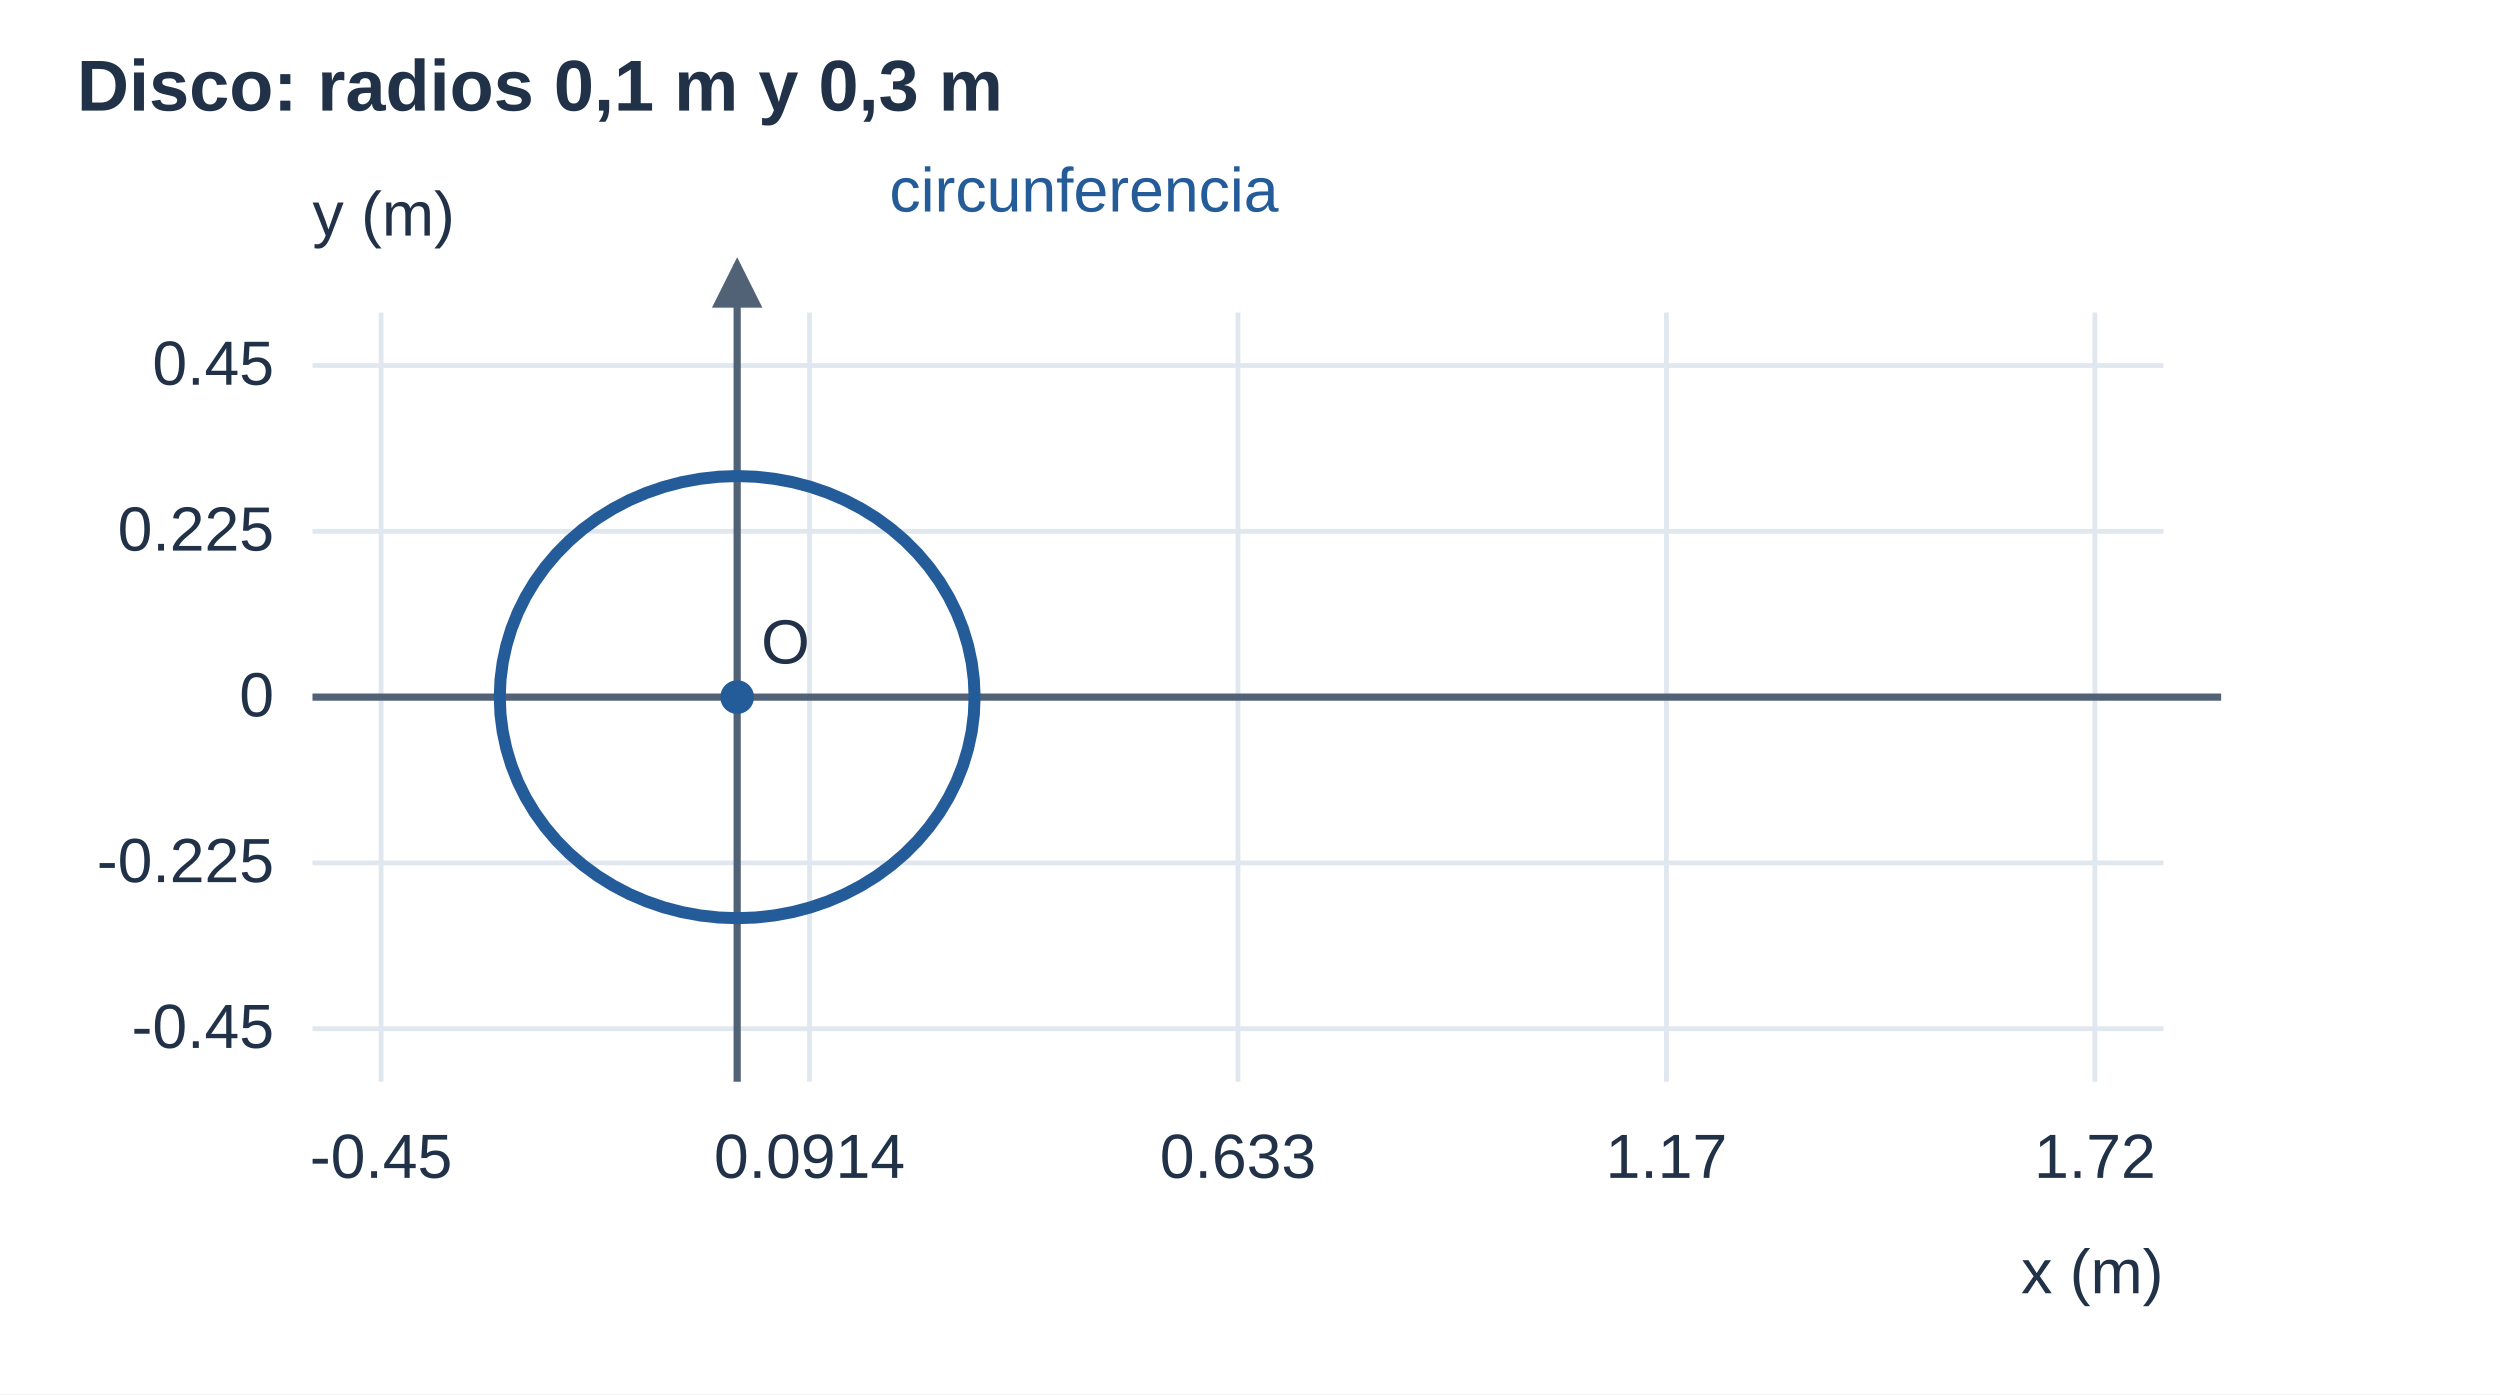
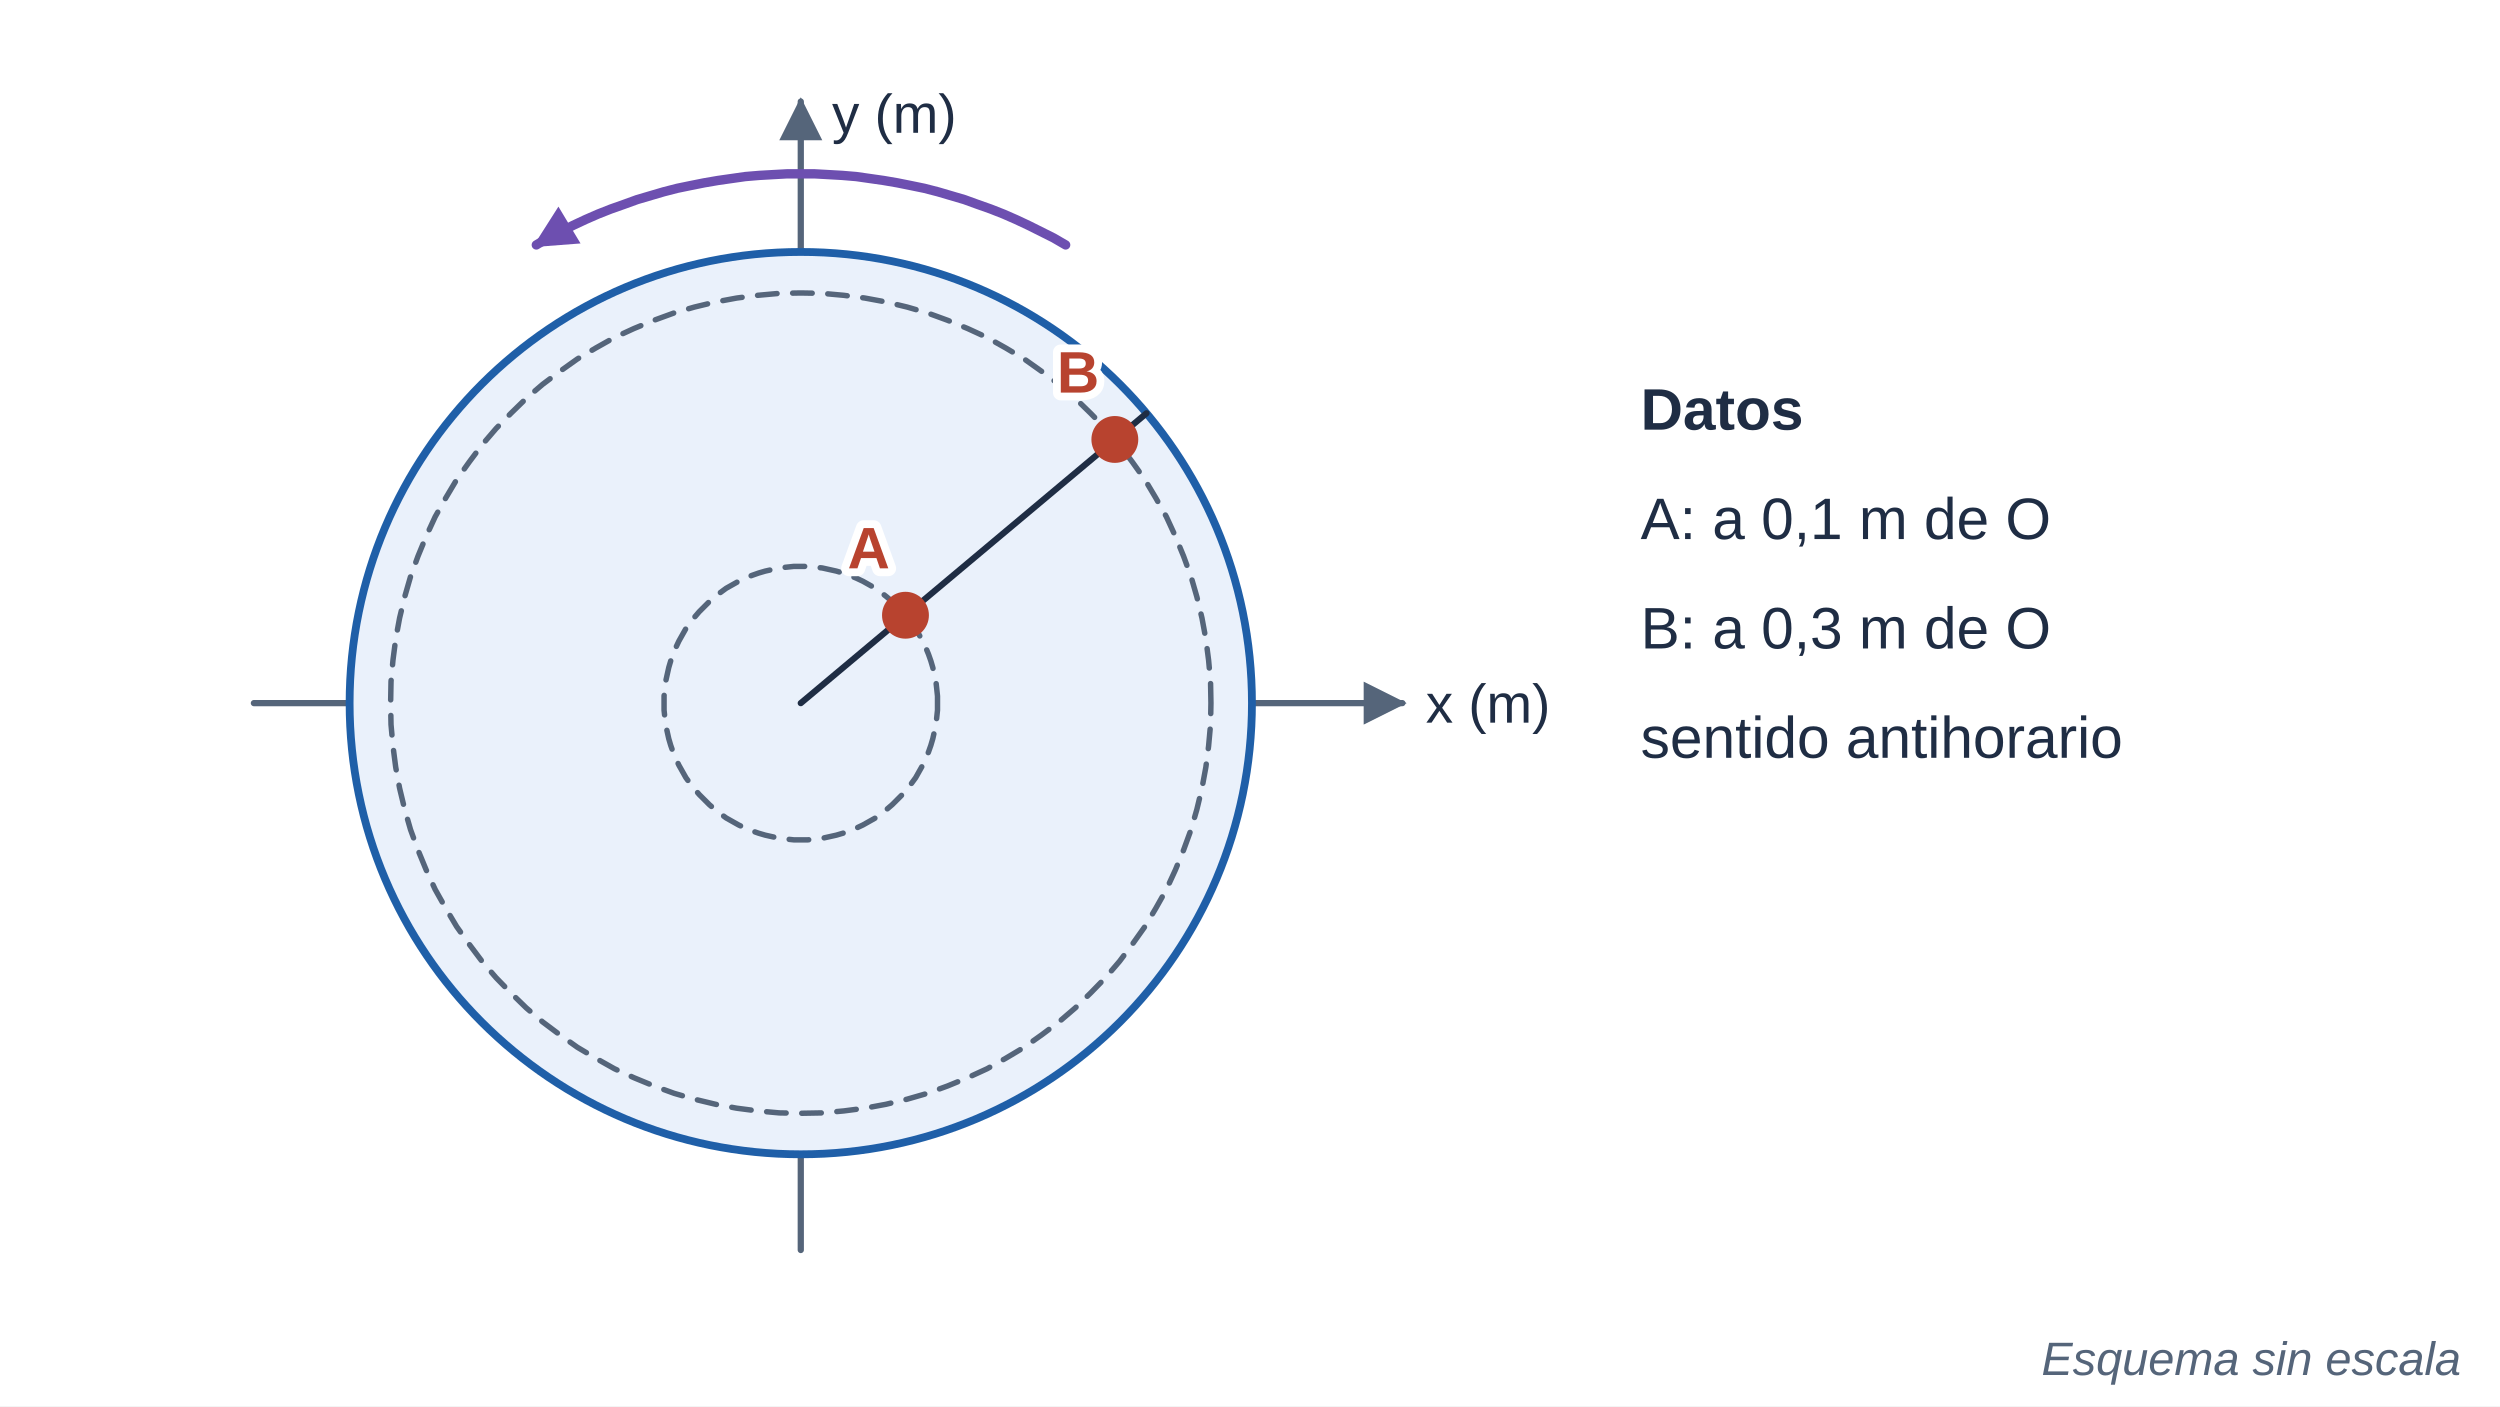
- <svg xmlns="http://www.w3.org/2000/svg" viewBox="0 0 520 290" role="img" aria-labelledby="title desc" style="max-width:100%;height:auto">
+ <svg xmlns="http://www.w3.org/2000/svg" viewBox="0 0 640 360" role="img" aria-labelledby="title desc" style="max-width:100%;height:auto">
  <defs>
-     <marker id="arrow" markerWidth="7" markerHeight="7" refX="6" refY="3.5" orient="auto-start-reverse">
-       <path d="M0 0 L7 3.5 L0 7Z" fill="context-stroke" />
+     <marker id="ah-blue" viewBox="0 0 10 10" refX="9" refY="5" markerWidth="11" markerHeight="11" markerUnits="userSpaceOnUse" orient="auto-start-reverse">
+       <path d="M0 0L10 5L0 10Z" fill="#1f5fa8" />
+     </marker>
+     <marker id="ah-red" viewBox="0 0 10 10" refX="9" refY="5" markerWidth="11" markerHeight="11" markerUnits="userSpaceOnUse" orient="auto-start-reverse">
+       <path d="M0 0L10 5L0 10Z" fill="#b8432f" />
+     </marker>
+     <marker id="ah-green" viewBox="0 0 10 10" refX="9" refY="5" markerWidth="11" markerHeight="11" markerUnits="userSpaceOnUse" orient="auto-start-reverse">
+       <path d="M0 0L10 5L0 10Z" fill="#16756a" />
+     </marker>
+     <marker id="ah-purple" viewBox="0 0 10 10" refX="9" refY="5" markerWidth="11" markerHeight="11" markerUnits="userSpaceOnUse" orient="auto-start-reverse">
+       <path d="M0 0L10 5L0 10Z" fill="#6d4fb0" />
+     </marker>
+     <marker id="ah-muted" viewBox="0 0 10 10" refX="9" refY="5" markerWidth="11" markerHeight="11" markerUnits="userSpaceOnUse" orient="auto-start-reverse">
+       <path d="M0 0L10 5L0 10Z" fill="#55657a" />
+     </marker>
+     <marker id="ah-ink" viewBox="0 0 10 10" refX="9" refY="5" markerWidth="11" markerHeight="11" markerUnits="userSpaceOnUse" orient="auto-start-reverse">
+       <path d="M0 0L10 5L0 10Z" fill="#1f2d44" />
    </marker>
  </defs>
-   <rect width="100%" height="100%" fill="white" />
-   <g font-family="Arial,sans-serif" font-size="13" fill="#203148">
-     <text x="16" y="23" font-size="15" font-weight="bold">Disco: radios 0,1 m y 0,3 m</text>
-     <path d="M79.26 65V225 M65 213.97H450" stroke="#e1e7ee" fill="none" />
-     <text x="79.26" y="245" text-anchor="middle">-0.45</text>
-     <text x="57" y="217.97" text-anchor="end">-0.45</text>
-     <path d="M168.38 65V225 M65 179.48H450" stroke="#e1e7ee" fill="none" />
-     <text x="168.38" y="245" text-anchor="middle">0.0914</text>
-     <text x="57" y="183.48" text-anchor="end">-0.225</text>
-     <path d="M257.50 65V225 M65 145.00H450" stroke="#e1e7ee" fill="none" />
-     <text x="257.50" y="245" text-anchor="middle">0.633</text>
-     <text x="57" y="149.00" text-anchor="end">0</text>
-     <path d="M346.62 65V225 M65 110.52H450" stroke="#e1e7ee" fill="none" />
-     <text x="346.62" y="245" text-anchor="middle">1.17</text>
-     <text x="57" y="114.52" text-anchor="end">0.225</text>
-     <path d="M435.74 65V225 M65 76.03H450" stroke="#e1e7ee" fill="none" />
-     <text x="435.74" y="245" text-anchor="middle">1.72</text>
-     <text x="57" y="80.03" text-anchor="end">0.45</text>
-     <path d="M65 145.00H462 M153.33 225V55" stroke="#516276" stroke-width="1.5" fill="none" marker-end="url(#arrow)" />
-     <text x="450" y="269" text-anchor="end">x (m)</text>
-     <text x="65" y="49">y (m)</text>
-     <polyline points="202.72,145.00 202.56,141.39 202.11,137.81 201.35,134.27 200.30,130.79 198.96,127.41 197.33,124.13 195.44,120.98 193.28,117.98 190.88,115.14 188.25,112.49 185.40,110.04 182.36,107.80 179.14,105.80 175.75,104.03 172.23,102.52 168.59,101.27 164.86,100.29 161.06,99.59 157.21,99.16 153.33,99.02 149.46,99.16 145.61,99.59 141.81,100.29 138.07,101.27 134.44,102.52 130.91,104.03 127.53,105.80 124.31,107.80 121.26,110.04 118.41,112.49 115.78,115.14 113.38,117.98 111.23,120.98 109.33,124.13 107.71,127.41 106.37,130.79 105.32,134.27 104.56,137.81 104.10,141.39 103.95,145.00 104.10,148.61 104.56,152.19 105.32,155.73 106.37,159.21 107.71,162.59 109.33,165.87 111.23,169.02 113.38,172.02 115.78,174.86 118.41,177.51 121.26,179.96 124.31,182.20 127.53,184.20 130.91,185.97 134.44,187.48 138.07,188.73 141.81,189.71 145.61,190.41 149.46,190.84 153.33,190.98 157.21,190.84 161.06,190.41 164.86,189.71 168.59,188.73 172.23,187.48 175.75,185.97 179.14,184.20 182.36,182.20 185.40,179.96 188.25,177.51 190.88,174.86 193.28,172.02 195.44,169.02 197.33,165.87 198.96,162.59 200.30,159.21 201.35,155.73 202.11,152.19 202.56,148.61 202.72,145.00" fill="none" stroke="#245b99" stroke-width="2.5" />
-     <text x="185" y="44" fill="#245b99">circunferencia</text>
-     <circle cx="153.33" cy="145.00" r="3.5" fill="#245b99" />
-     <text x="158.33" y="138.00">O</text>
+   <rect width="640" height="360" fill="#ffffff" />
+   <g font-family="Arial, Helvetica, sans-serif" font-size="15" fill="#1f2d44" stroke-linecap="round" stroke-linejoin="round">
+     <text x="199.0" y="198.0" text-anchor="end" font-weight="bold">O</text>
+     <path d="M65.0 180.0L359.0 180.0" fill="none" stroke="#55657a" stroke-width="1.6" marker-end="url(#ah-muted)" />
+     <path d="M205.0 320.0L205.0 26.0" fill="none" stroke="#55657a" stroke-width="1.6" marker-end="url(#ah-muted)" />
+     <text x="365.0" y="185.0" font-size="14">x (m)</text>
+     <text x="213.0" y="34.0" font-size="14">y (m)</text>
+     <circle cx="205.0" cy="180.0" r="115.5" fill="#eaf1fb" stroke="#1f5fa8" stroke-width="2" />
+     <polyline points="240.0,180.0 240.0,178.2 239.8,176.3 239.6,174.5 239.2,172.7 238.8,170.9 238.3,169.2 237.7,167.5 237.0,165.8 236.2,164.1 235.3,162.5 234.4,160.9 233.3,159.4 232.2,158.0 231.0,156.6 229.7,155.3 228.4,154.0 227.0,152.8 225.6,151.7 224.1,150.6 222.5,149.7 220.9,148.8 219.2,148.0 217.5,147.3 215.8,146.7 214.1,146.2 212.3,145.8 210.5,145.4 208.7,145.2 206.8,145.0 205.0,145.0 203.2,145.0 201.3,145.2 199.5,145.4 197.7,145.8 195.9,146.2 194.2,146.7 192.5,147.3 190.8,148.0 189.1,148.8 187.5,149.7 185.9,150.6 184.4,151.7 183.0,152.8 181.6,154.0 180.3,155.3 179.0,156.6 177.8,158.0 176.7,159.4 175.6,160.9 174.7,162.5 173.8,164.1 173.0,165.8 172.3,167.5 171.7,169.2 171.2,170.9 170.8,172.7 170.4,174.5 170.2,176.3 170.0,178.2 170.0,180.0 170.0,181.8 170.2,183.7 170.4,185.5 170.8,187.3 171.2,189.1 171.7,190.8 172.3,192.5 173.0,194.2 173.8,195.9 174.7,197.5 175.6,199.1 176.7,200.6 177.8,202.0 179.0,203.4 180.3,204.7 181.6,206.0 183.0,207.2 184.4,208.3 185.9,209.4 187.5,210.3 189.1,211.2 190.8,212.0 192.5,212.7 194.2,213.3 195.9,213.8 197.7,214.2 199.5,214.6 201.3,214.8 203.2,215.0 205.0,215.0 206.8,215.0 208.7,214.8 210.5,214.6 212.3,214.2 214.1,213.8 215.8,213.3 217.5,212.7 219.2,212.0 220.9,211.2 222.5,210.3 224.1,209.4 225.6,208.3 227.0,207.2 228.4,206.0 229.7,204.7 231.0,203.4 232.2,202.0 233.3,200.6 234.4,199.1 235.3,197.5 236.2,195.9 237.0,194.2 237.7,192.5 238.3,190.8 238.8,189.1 239.2,187.3 239.6,185.5 239.8,183.7 240.0,181.8 240.0,180.0" fill="none" stroke="#55657a" stroke-width="1.4" stroke-dasharray="5 4" />
+     <polyline points="310.0,180.0 309.9,174.5 309.4,169.0 308.7,163.6 307.7,158.2 306.4,152.8 304.9,147.6 303.0,142.4 300.9,137.3 298.6,132.3 295.9,127.5 293.1,122.8 289.9,118.3 286.6,113.9 283.0,109.7 279.2,105.8 275.3,102.0 271.1,98.4 266.7,95.1 262.2,91.9 257.5,89.1 252.7,86.4 247.7,84.1 242.6,82.0 237.4,80.1 232.2,78.6 226.8,77.3 221.4,76.3 216.0,75.6 210.5,75.1 205.0,75.0 199.5,75.1 194.0,75.6 188.6,76.3 183.2,77.3 177.8,78.6 172.6,80.1 167.4,82.0 162.3,84.1 157.3,86.4 152.5,89.1 147.8,91.9 143.3,95.1 138.9,98.4 134.7,102.0 130.8,105.8 127.0,109.7 123.4,113.9 120.1,118.3 116.9,122.8 114.1,127.5 111.4,132.3 109.1,137.3 107.0,142.4 105.1,147.6 103.6,152.8 102.3,158.2 101.3,163.6 100.6,169.0 100.1,174.5 100.0,180.0 100.1,185.5 100.6,191.0 101.3,196.4 102.3,201.8 103.6,207.2 105.1,212.4 107.0,217.6 109.1,222.7 111.4,227.7 114.1,232.5 116.9,237.2 120.1,241.7 123.4,246.1 127.0,250.3 130.8,254.2 134.7,258.0 138.9,261.6 143.3,264.9 147.8,268.1 152.5,270.9 157.3,273.6 162.3,275.9 167.4,278.0 172.6,279.9 177.8,281.4 183.2,282.7 188.6,283.7 194.0,284.4 199.5,284.9 205.0,285.0 210.5,284.9 216.0,284.4 221.4,283.7 226.8,282.7 232.2,281.4 237.4,279.9 242.6,278.0 247.7,275.9 252.7,273.6 257.5,270.9 262.2,268.1 266.7,264.9 271.1,261.6 275.3,258.0 279.2,254.2 283.0,250.3 286.6,246.1 289.9,241.7 293.1,237.2 295.9,232.5 298.6,227.7 300.9,222.7 303.0,217.6 304.9,212.4 306.4,207.2 307.7,201.8 308.7,196.4 309.4,191.0 309.9,185.5 310.0,180.0" fill="none" stroke="#55657a" stroke-width="1.4" stroke-dasharray="5 4" />
+     <path d="M205.0 180.0L293.5 105.8" fill="none" stroke="#1f2d44" stroke-width="1.6" />
+     <circle cx="231.8" cy="157.5" r="6" fill="#b8432f" />
+     <text x="227.8" y="145.5" text-anchor="end" fill="#b8432f" font-weight="bold" stroke="#ffffff" stroke-width="4" paint-order="stroke">A</text>
+     <circle cx="285.4" cy="112.5" r="6" fill="#b8432f" />
+     <text x="281.4" y="100.5" text-anchor="end" fill="#b8432f" font-weight="bold" stroke="#ffffff" stroke-width="4" paint-order="stroke">B</text>
+     <polyline points="272.8,62.7 269.7,60.9 266.5,59.3 263.3,57.7 260.1,56.2 256.9,54.8 253.6,53.5 250.2,52.3 246.9,51.1 243.5,50.1 240.1,49.1 236.6,48.2 233.2,47.5 229.7,46.8 226.2,46.2 222.7,45.7 219.2,45.2 215.6,44.9 212.1,44.7 208.5,44.5 205.0,44.5 201.5,44.5 197.9,44.7 194.4,44.9 190.8,45.2 187.3,45.7 183.8,46.2 180.3,46.8 176.8,47.5 173.4,48.2 169.9,49.1 166.5,50.1 163.1,51.1 159.8,52.3 156.4,53.5 153.1,54.8 149.9,56.2 146.7,57.7 143.5,59.3 140.3,60.9 137.3,62.7" fill="none" stroke="#6d4fb0" stroke-width="2.4" marker-end="url(#ah-purple)" />
+     <text x="420.0" y="110.0" font-weight="bold">Datos</text>
+     <text x="420.0" y="138.0">A: a 0,1 m de O</text>
+     <text x="420.0" y="166.0">B: a 0,3 m de O</text>
+     <text x="420.0" y="194.0">sentido antihorario</text>
+     <text x="630.0" y="352.0" text-anchor="end" fill="#55657a" font-size="12" font-style="italic">Esquema sin escala</text>
  </g>
</svg>
